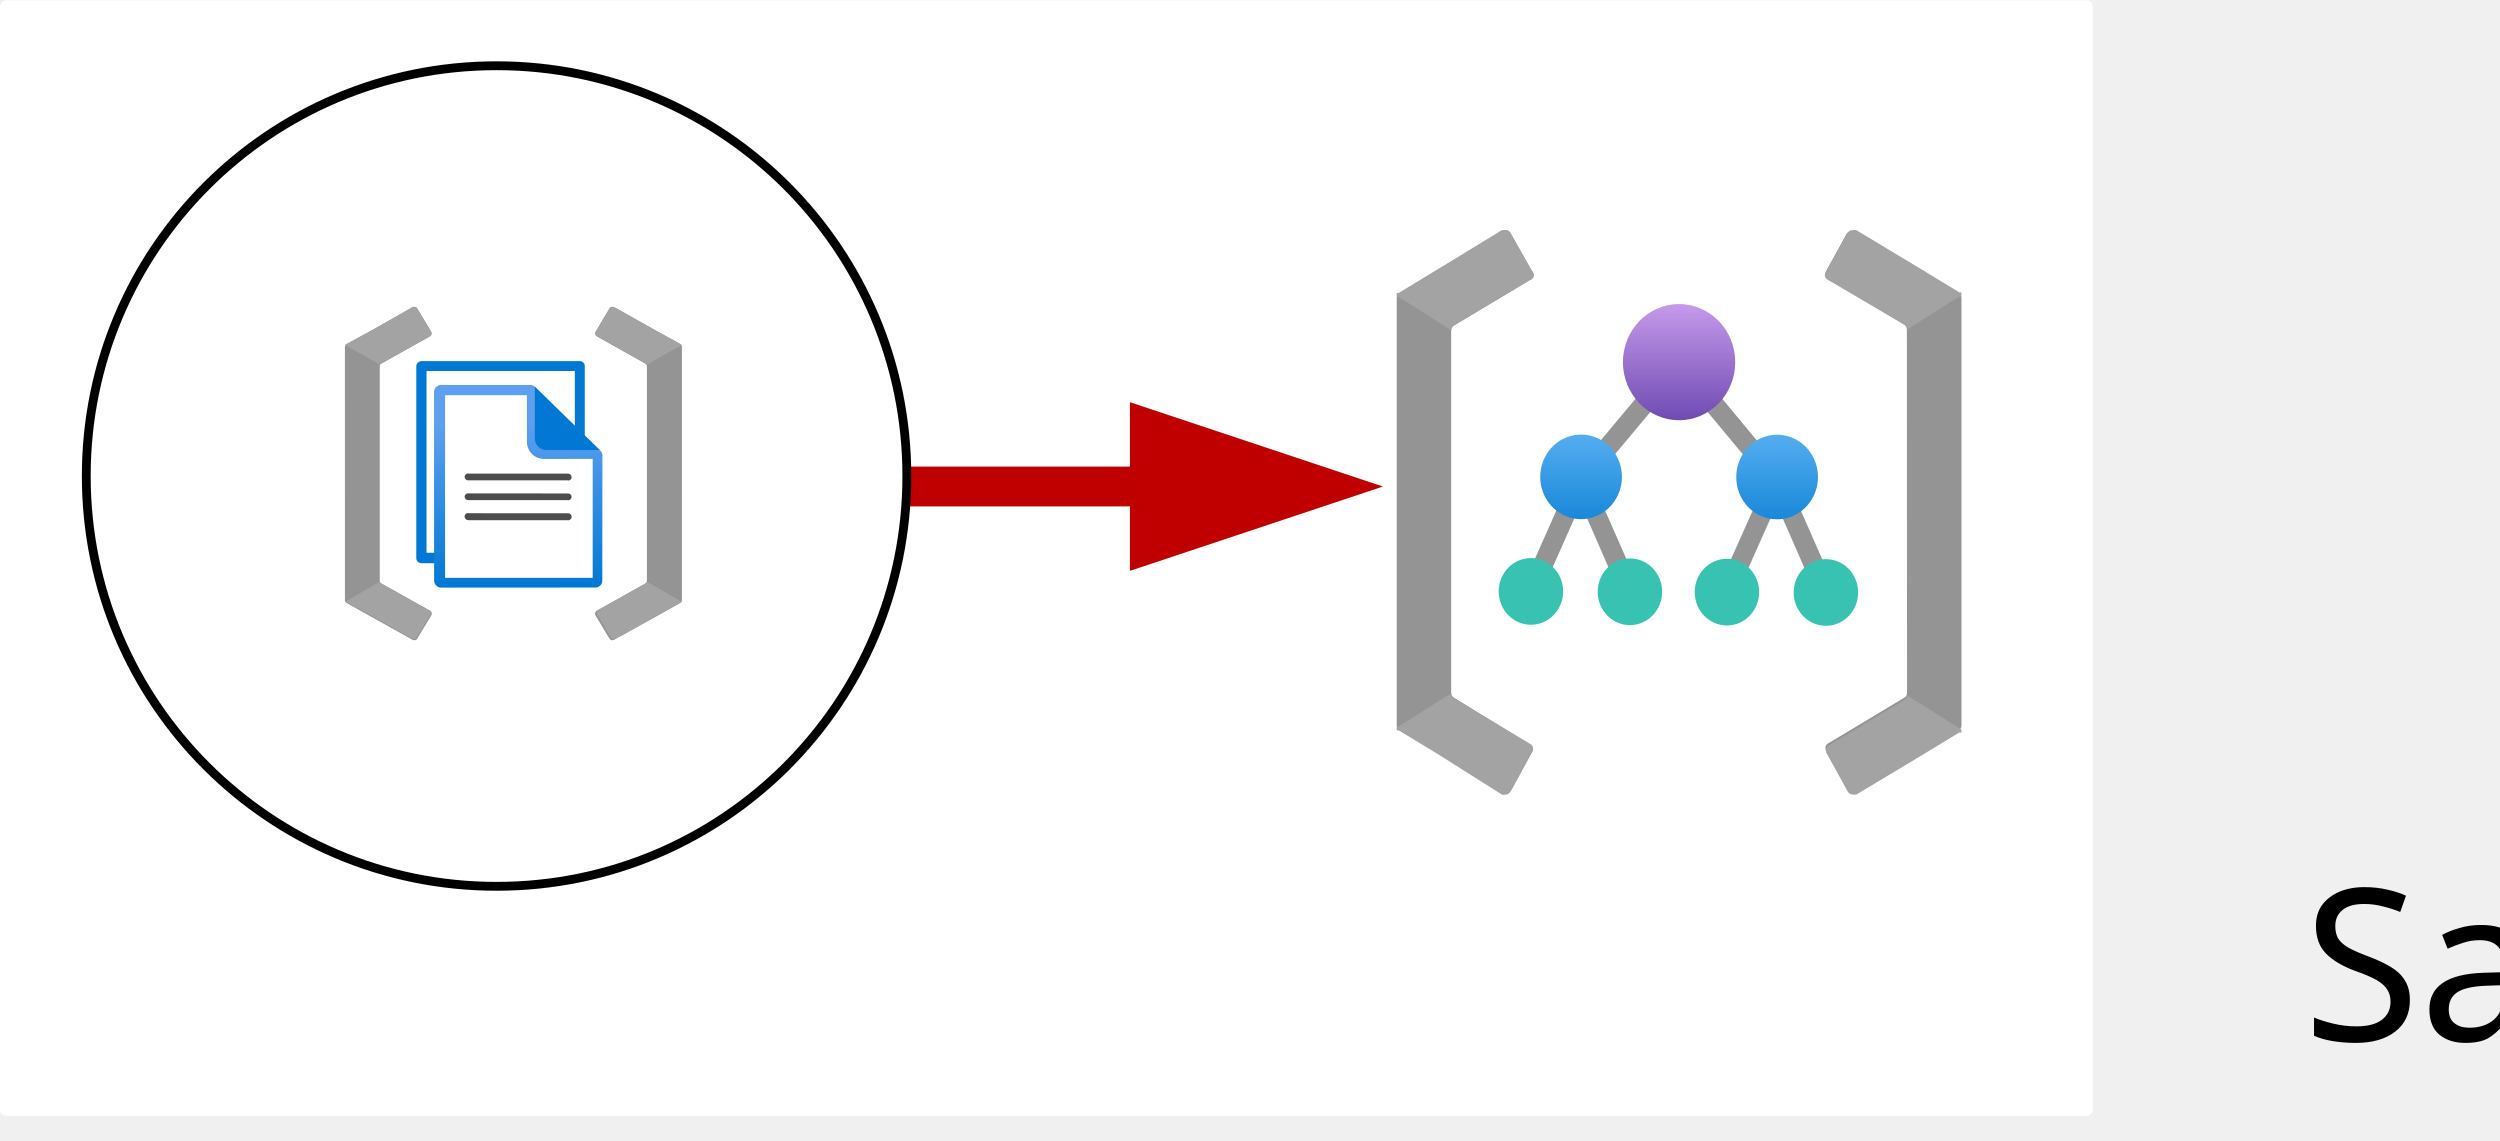
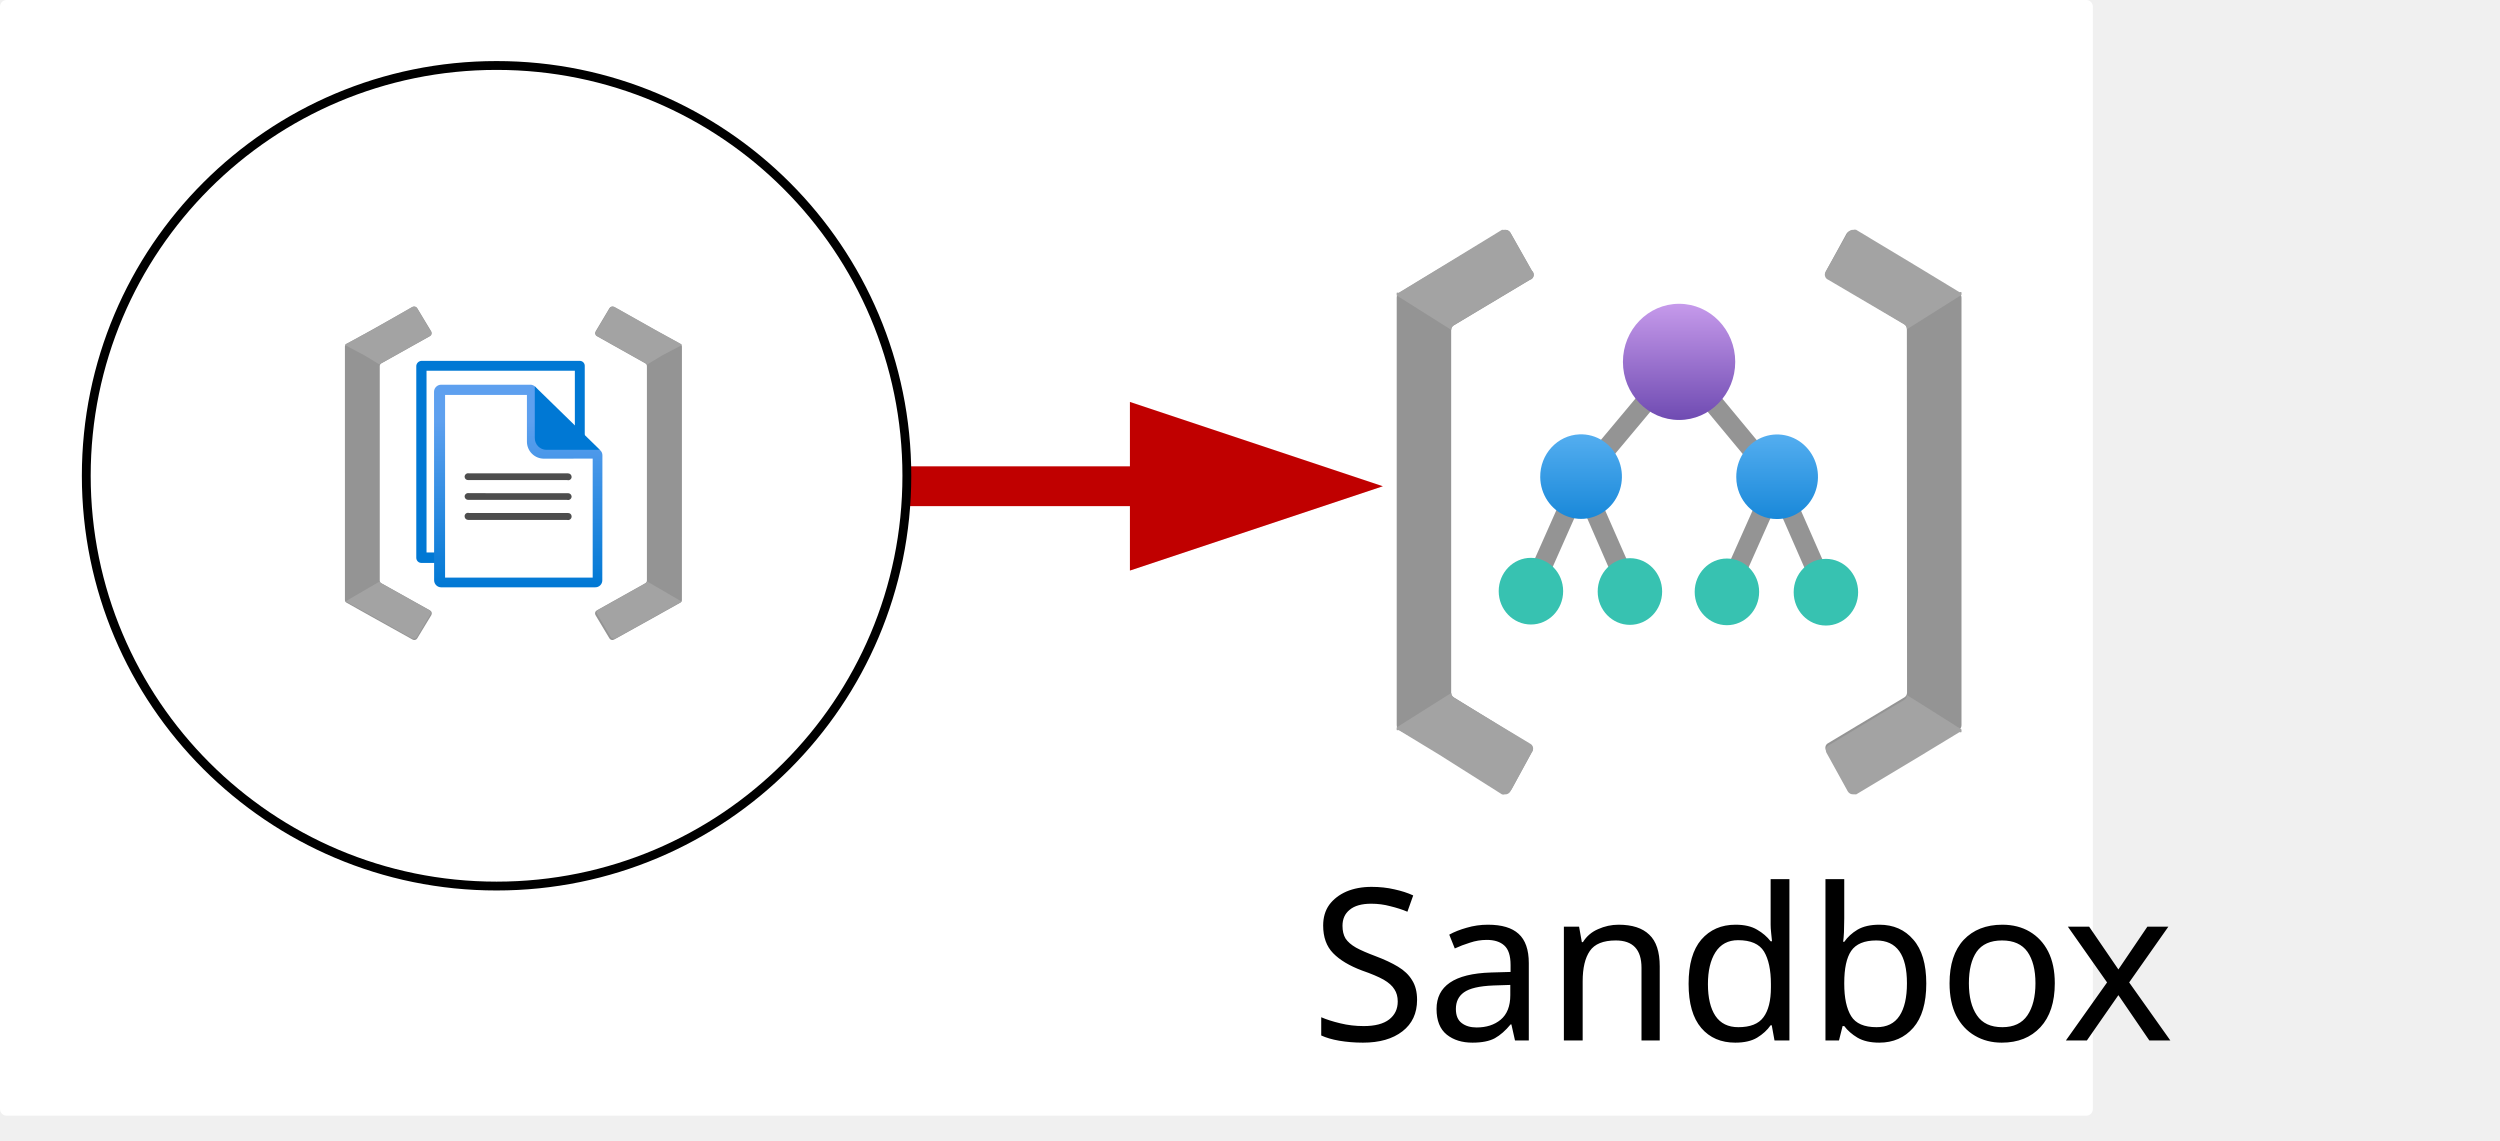
- <svg xmlns="http://www.w3.org/2000/svg" xmlns:ns1="http://schemas.microsoft.com/visio/2003/SVGExtensions/" xmlns:xlink="http://www.w3.org/1999/xlink" width="1.964in" height="0.896in" viewBox="0 0 141.419 64.488" xml:space="preserve" color-interpolation-filters="sRGB" class="st16">
-   <ns1:documentProperties ns1:langID="19465" ns1:metric="true" ns1:viewMarkup="false" />
-   <style type="text/css">
- 	
- 		.st1 {fill:#ffffff;stroke:#ffffff;stroke-linecap:round;stroke-linejoin:round;stroke-width:0.75}
- 		.st2 {fill:#949494;stroke:none;stroke-linecap:butt;stroke-width:0.75}
- 		.st3 {fill:url(#grad0-9);stroke:none;stroke-linecap:butt;stroke-width:0.75}
- 		.st4 {fill:url(#grad0-13);stroke:none;stroke-linecap:butt;stroke-width:0.75}
- 		.st5 {fill:#37c2b1;stroke:none;stroke-linecap:butt;stroke-width:0.75}
- 		.st6 {fill:#a3a3a3;stroke:none;stroke-linecap:butt;stroke-width:0.75}
- 		.st7 {fill:none;stroke:none;stroke-linecap:round;stroke-linejoin:round;stroke-width:0.75}
- 		.st8 {fill:#000000;font-family:Calibri;font-size:1em}
- 		.st9 {marker-end:url(#mrkr13-40);stroke:#c00000;stroke-linecap:round;stroke-linejoin:round;stroke-width:2.25}
- 		.st10 {fill:#c00000;fill-opacity:1;stroke:#c00000;stroke-opacity:1;stroke-width:0.472}
- 		.st11 {fill:#ffffff;stroke:#000000;stroke-linecap:round;stroke-linejoin:round;stroke-width:0.5}
- 		.st12 {fill:#ffffff;stroke:none;stroke-linecap:butt;stroke-width:0.75}
- 		.st13 {fill:#0078d4;stroke:none;stroke-linecap:butt;stroke-width:0.75}
- 		.st14 {fill:url(#grad0-54);stroke:none;stroke-linecap:butt;stroke-width:0.75}
- 		.st15 {fill:#4d4d4d;stroke:none;stroke-linecap:butt;stroke-width:0.75}
- 		.st16 {fill:none;fill-rule:evenodd;font-size:12px;overflow:visible;stroke-linecap:square;stroke-miterlimit:3}
- 	
- 	</style>
+ <svg xmlns="http://www.w3.org/2000/svg" xmlns:xlink="http://www.w3.org/1999/xlink" width="188.559" height="85.984" class="st16" color-interpolation-filters="sRGB" viewBox="0 0 141.419 64.488" xml:space="preserve">
+   <style type="text/css">.st1,.st2{stroke-width:.75}.st1{fill:#fff;stroke:#fff;stroke-linecap:round;stroke-linejoin:round}.st2{fill:#949494;stroke:none}.st2,.st3,.st4,.st5,.st6{stroke-linecap:butt}.st3,.st4,.st5,.st6,.st7{stroke:none;stroke-width:.75}.st3{fill:url(#grad0-9)}.st4{fill:url(#grad0-13)}.st5{fill:#37c2b1}.st6{fill:#a3a3a3}.st7{fill:none;stroke-linecap:round;stroke-linejoin:round}.st8{fill:#000;font-family:Calibri;font-size:1em}.st10,.st9{stroke:#c00000}.st9{marker-end:url(#mrkr13-40);stroke-linecap:round;stroke-linejoin:round;stroke-width:2.25}.st10{fill:#c00000;fill-opacity:1;stroke-opacity:1;stroke-width:.472}.st11{stroke:#000;stroke-linecap:round;stroke-linejoin:round;stroke-width:.5}.st11,.st12{fill:#fff}.st12,.st13,.st14,.st15{stroke:none;stroke-linecap:butt;stroke-width:.75}.st13{fill:#0078d4}.st14{fill:url(#grad0-54)}.st15{fill:#4d4d4d}.st16{fill:none;fill-rule:evenodd;font-size:12px;overflow:visible;stroke-linecap:square;stroke-miterlimit:3}</style>
  <defs id="Patterns_And_Gradients">
-     <linearGradient id="grad0-9" x1="0" y1="0" x2="1" y2="0" gradientTransform="rotate(90 0.5 0.5)">
+     <linearGradient id="grad0-9" x1="0" x2="1" y1="0" y2="0" gradientTransform="rotate(90 0.5 0.5)">
      <stop offset="0" stop-color="#c69aeb" stop-opacity="1" />
      <stop offset="1" stop-color="#6f4bb2" stop-opacity="1" />
    </linearGradient>
-     <linearGradient id="grad0-13" x1="0" y1="0" x2="1" y2="0" gradientTransform="rotate(90 0.5 0.5)">
+     <linearGradient id="grad0-13" x1="0" x2="1" y1="0" y2="0" gradientTransform="rotate(90 0.5 0.5)">
      <stop offset="0" stop-color="#54aef0" stop-opacity="1" />
      <stop offset="1" stop-color="#1988d9" stop-opacity="1" />
    </linearGradient>
-     <linearGradient id="grad0-54" x1="0" y1="0" x2="1" y2="0" gradientTransform="rotate(-90.07223 0.5 0.5)">
+     <linearGradient id="grad0-54" x1="0" x2="1" y1="0" y2="0" gradientTransform="rotate(-90.07223 0.5 0.5)">
      <stop offset="0" stop-color="#0078d4" stop-opacity="1" />
-       <stop offset="0.82" stop-color="#5ea0ef" stop-opacity="1" />
+       <stop offset=".82" stop-color="#5ea0ef" stop-opacity="1" />
    </linearGradient>
  </defs>
  <defs id="Markers">
    <g id="lend13">
-       <path d="M 3 1 L 0 0 L 3 -1 L 3 1 " style="stroke:none" />
+       <path style="stroke:none" d="M 3 1 L 0 0 L 3 -1 L 3 1" />
    </g>
-     <marker id="mrkr13-40" class="st10" ns1:arrowType="13" ns1:arrowSize="2" ns1:setback="6.36" refX="-6.36" orient="auto" markerUnits="strokeWidth" overflow="visible">
-       <use xlink:href="#lend13" transform="scale(-2.12,-2.12) " />
+     <marker id="mrkr13-40" class="st10" markerUnits="strokeWidth" orient="auto" overflow="visible" refX="-6.36">
+       <use transform="scale(-2.12,-2.12)" xlink:href="#lend13" />
    </marker>
  </defs>
-   <g ns1:mID="0" ns1:index="1" ns1:groupContext="foregroundPage">
-     <ns1:pageProperties ns1:drawingScale="0.0393701" ns1:pageScale="0.0393701" ns1:drawingUnits="24" ns1:shadowOffsetX="8.50394" ns1:shadowOffsetY="-8.50394" />
-     <g id="shape1067-1" ns1:mID="1067" ns1:groupContext="shape" transform="translate(0.375,-1.75046)">
-       <rect x="0" y="2.125" width="117.638" height="62.362" class="st1" />
+   <g>
+     <g id="shape1067-1" transform="translate(0.375,-1.75046)">
+       <rect width="117.638" height="62.362" x="0" y="2.125" class="st1" />
    </g>
-     <g id="group1014-3" transform="translate(79.0026,-19.54)" ns1:mID="1014" ns1:groupContext="group">
-       <g id="shape1015-4" ns1:mID="1015" ns1:groupContext="shape" transform="translate(7.10934,-11.2144)">
-         <ns1:userDefs>
-           <ns1:ud ns1:nameU="msvDisableCustomConnectionPoints" ns1:prompt="" ns1:val="VT0(1):5" />
-         </ns1:userDefs>
-         <path d="M17.68 64 L14.86 57.58 L8.87 50.35 L2.84 57.56 L0 63.96 L1 64.45 L3.31 59.24 L5.58 64.45 L6.6 63.98 L3.96         57.97 L8.87 52.1 L13.76 57.99 L11.09 63.98 L12.08 64.47 L14.39 59.28 L16.67 64.49 L17.68 64 Z" class="st2" />
+     <g id="group1014-3" transform="translate(79.0026,-19.54)">
+       <g id="shape1015-4" transform="translate(7.10934,-11.2144)">
+         <path d="M17.68 64 L14.86 57.58 L8.87 50.35 L2.84 57.56 L0 63.96 L1 64.45 L3.31 59.24 L5.58 64.45 L6.6 63.98 L3.96 57.97 L8.87 52.1 L13.76 57.99 L11.09 63.98 L12.08 64.47 L14.39 59.28 L16.67 64.49 L17.68 64 Z" class="st2" />
      </g>
-       <g id="shape1016-6" ns1:mID="1016" ns1:groupContext="shape" transform="translate(12.803,-21.1903)">
-         <ns1:userDefs>
-           <ns1:ud ns1:nameU="msvDisableCustomConnectionPoints" ns1:prompt="" ns1:val="VT0(1):5" />
-         </ns1:userDefs>
-         <ellipse cx="3.176" cy="61.201" rx="3.176" ry="3.286" class="st3" />
+       <g id="shape1016-6" transform="translate(12.803,-21.1903)">
+         <ellipse cx="3.176" cy="61.201" class="st3" rx="3.176" ry="3.286" />
      </g>
-       <g id="shape1017-10" ns1:mID="1017" ns1:groupContext="shape" transform="translate(8.12406,-15.5898)">
-         <ns1:userDefs>
-           <ns1:ud ns1:nameU="msvDisableCustomConnectionPoints" ns1:prompt="" ns1:val="VT0(1):5" />
-         </ns1:userDefs>
-         <path d="M2.22 59.7 A2.311 2.392 0 1 1 -0 62.12 A2.311 2.392 0 0 1 2.22 59.7 ZM11.09 62.12 A2.293 2.372         -180 0 0 13.38 64.49 A2.311 2.392 -180 1 0 11.09 62.12 Z" class="st4" />
+       <g id="shape1017-10" transform="translate(8.12406,-15.5898)">
+         <path d="M2.22 59.7 A2.311 2.392 0 1 1 -0 62.12 A2.311 2.392 0 0 1 2.22 59.7 ZM11.09 62.12 A2.293 2.372 -180 0 0 13.38 64.49 A2.311 2.392 -180 1 0 11.09 62.12 Z" class="st4" />
      </g>
-       <g id="group1018-14" transform="translate(5.77517,-9.56147)" ns1:mID="1018" ns1:groupContext="group">
-         <ns1:userDefs>
-           <ns1:ud ns1:nameU="msvDisableCustomConnectionPoints" ns1:prompt="" ns1:val="VT0(1):5" />
-         </ns1:userDefs>
-         <g id="shape1019-15" ns1:mID="1019" ns1:groupContext="shape" transform="translate(4.04676E-14,-0.0583388)">
-           <ns1:userDefs>
-             <ns1:ud ns1:nameU="msvDisableCustomConnectionPoints" ns1:prompt="" ns1:val="VT0(1):5" />
-           </ns1:userDefs>
-           <ellipse cx="1.823" cy="62.601" rx="1.823" ry="1.886" class="st5" />
+       <g id="group1018-14" transform="translate(5.77517,-9.56147)">
+         <g id="shape1019-15" transform="translate(4.04676E-14,-0.0583388)">
+           <ellipse cx="1.823" cy="62.601" class="st5" rx="1.823" ry="1.886" />
        </g>
-         <g id="shape1020-17" ns1:mID="1020" ns1:groupContext="shape" transform="translate(5.59975,-0.0388925)">
-           <ns1:userDefs>
-             <ns1:ud ns1:nameU="msvDisableCustomConnectionPoints" ns1:prompt="" ns1:val="VT0(1):5" />
-           </ns1:userDefs>
-           <ellipse cx="1.823" cy="62.601" rx="1.823" ry="1.886" class="st5" />
+         <g id="shape1020-17" transform="translate(5.59975,-0.0388925)">
+           <ellipse cx="1.823" cy="62.601" class="st5" rx="1.823" ry="1.886" />
        </g>
-         <g id="group1021-19" transform="translate(11.0867,0)" ns1:mID="1021" ns1:groupContext="group">
-           <ns1:userDefs>
-             <ns1:ud ns1:nameU="msvDisableCustomConnectionPoints" ns1:prompt="" ns1:val="VT0(1):5" />
-           </ns1:userDefs>
-           <g id="shape1022-20" ns1:mID="1022" ns1:groupContext="shape" transform="translate(4.59632E-14,-0.0194463)">
-             <ns1:userDefs>
-               <ns1:ud ns1:nameU="msvDisableCustomConnectionPoints" ns1:prompt="" ns1:val="VT0(1):5" />
-             </ns1:userDefs>
-             <ellipse cx="1.823" cy="62.601" rx="1.823" ry="1.886" class="st5" />
+         <g id="group1021-19" transform="translate(11.0867,0)">
+           <g id="shape1022-20" transform="translate(4.59632E-14,-0.0194463)">
+             <ellipse cx="1.823" cy="62.601" class="st5" rx="1.823" ry="1.886" />
          </g>
-           <g id="shape1023-22" ns1:mID="1023" ns1:groupContext="shape" transform="translate(5.59975,-1.42109E-14)">
-             <ns1:userDefs>
-               <ns1:ud ns1:nameU="msvDisableCustomConnectionPoints" ns1:prompt="" ns1:val="VT0(1):5" />
-             </ns1:userDefs>
-             <ellipse cx="1.823" cy="62.601" rx="1.823" ry="1.886" class="st5" />
+           <g id="shape1023-22" transform="translate(5.59975,-1.42109E-14)">
+             <ellipse cx="1.823" cy="62.601" class="st5" rx="1.823" ry="1.886" />
          </g>
        </g>
      </g>
-       <g id="shape1024-24" ns1:mID="1024" ns1:groupContext="shape" transform="translate(0.00630781,-0.162375)">
-         <ns1:userDefs>
-           <ns1:ud ns1:nameU="msvDisableCustomConnectionPoints" ns1:prompt="" ns1:val="VT0(1):5" />
-         </ns1:userDefs>
-         <path d="M0 60.73 a0.301 0.311 -180 0 0 0.15 0.272 L2.31 62.24 L6.07 64.46 a0.338 0.35 -180 0 0         0.432 -0.117 L7.65 62.24 a0.282 0.292 -180 0 0 -0.113 -0.428 L3.23 59.15 a0.301         0.311 0 0 1 -0.15 -0.272 L3.08 38.38 a0.301 0.311 0 0 1 0.15 -0.272 L7.54 35.53         a0.282 0.292 -180 0 0 0.113 -0.506 L6.43 32.86 a0.338 0.35 -180 0 0 -0.432 -0.117         L2.39 34.9 L0.15 36.26 a0.301 0.311 -180 0 0 -0.15 0.272 L0 60.73 Z" class="st2" />
+       <g id="shape1024-24" transform="translate(0.00630781,-0.162375)">
+         <path d="M0 60.73 a0.301 0.311 -180 0 0 0.15 0.272 L2.31 62.24 L6.07 64.46 a0.338 0.35 -180 0 0 0.432 -0.117 L7.65 62.24 a0.282 0.292 -180 0 0 -0.113 -0.428 L3.23 59.15 a0.301 0.311 0 0 1 -0.15 -0.272 L3.08 38.38 a0.301 0.311 0 0 1 0.15 -0.272 L7.54 35.53 a0.282 0.292 -180 0 0 0.113 -0.506 L6.43 32.86 a0.338 0.35 -180 0 0 -0.432 -0.117 L2.39 34.9 L0.15 36.26 a0.301 0.311 -180 0 0 -0.15 0.272 L0 60.73 Z" class="st2" />
      </g>
-       <g id="shape1025-26" ns1:mID="1025" ns1:groupContext="shape">
-         <ns1:userDefs>
-           <ns1:ud ns1:nameU="msvDisableCustomConnectionPoints" ns1:prompt="" ns1:val="VT0(1):5" />
-         </ns1:userDefs>
-         <path d="M7.65 34.86 L6.43 32.7 a0.338 0.35 -180 0 0 -0.319 -0.156 L5.96 32.54 L2.36 34.74 L0.12 36.1         a0.188 0.194 -180 0 0 -0.113 2.98428E-13 a0.451 0.467 -180 0 0 -4.4964E-14 0.156 L3.09         38.2 a0.301 0.311 0 0 1 0.15 -0.272 L7.54 35.36 a0.282 0.292 -180 0 0 0.113 -0.506         ZM7.65 62.08 L6.43 64.32 a0.338 0.35 0 0 1 -0.319 0.156 a0.225 0.233 0 0 1 -0.15         1.42109E-14 L2.36 62.2 L0.12 60.84 a0.188 0.194 0 0 1 -0.113 7.10543E-15 a0.451 0.467         0 0 1 0 -0.156 L3.09 58.74 a0.301 0.311 -180 0 0 0.15 0.272 L7.54 61.6 a0.301 0.311         0 0 1 0.113 0.486 Z" class="st6" />
+       <g id="shape1025-26">
+         <path d="M7.65 34.86 L6.43 32.7 a0.338 0.35 -180 0 0 -0.319 -0.156 L5.96 32.54 L2.36 34.74 L0.12 36.1 a0.188 0.194 -180 0 0 -0.113 2.98428E-13 a0.451 0.467 -180 0 0 -4.4964E-14 0.156 L3.09 38.2 a0.301 0.311 0 0 1 0.15 -0.272 L7.54 35.36 a0.282 0.292 -180 0 0 0.113 -0.506 ZM7.65 62.08 L6.43 64.32 a0.338 0.35 0 0 1 -0.319 0.156 a0.225 0.233 0 0 1 -0.15 1.42109E-14 L2.36 62.2 L0.12 60.84 a0.188 0.194 0 0 1 -0.113 7.10543E-15 a0.451 0.467 0 0 1 0 -0.156 L3.09 58.74 a0.301 0.311 -180 0 0 0.15 0.272 L7.54 61.6 a0.301 0.311 0 0 1 0.113 0.486 Z" class="st6" />
      </g>
-       <g id="shape1026-28" ns1:mID="1026" ns1:groupContext="shape" transform="translate(24.2643,-0.104036)">
-         <ns1:userDefs>
-           <ns1:ud ns1:nameU="msvDisableCustomConnectionPoints" ns1:prompt="" ns1:val="VT0(1):5" />
-         </ns1:userDefs>
-         <path d="M7.69 36.48 a0.301 0.311 -180 0 0 -0.15 -0.272 L5.38 34.96 L1.62 32.74 a0.338 0.35 -180         0 0 -0.432 0.117 L0.04 34.96 a0.282 0.292 -180 0 0 0.113 0.428 L4.45 37.98 a0.301         0.311 0 0 1 0.15 0.272 L4.61 58.82 a0.301 0.311 0 0 1 -0.15 0.272 L0.15 61.68 a0.282         0.292 -180 0 0 -0.113 0.428 L1.26 64.34 a0.338 0.35 -180 0 0 0.432 0.117 L5.3 62.3         L7.54 60.94 a0.301 0.311 -180 0 0 0.15 -0.272 L7.69 36.48 Z" class="st2" />
+       <g id="shape1026-28" transform="translate(24.2643,-0.104036)">
+         <path d="M7.69 36.48 a0.301 0.311 -180 0 0 -0.15 -0.272 L5.38 34.96 L1.62 32.74 a0.338 0.35 -180 0 0 -0.432 0.117 L0.04 34.96 a0.282 0.292 -180 0 0 0.113 0.428 L4.45 37.98 a0.301 0.311 0 0 1 0.15 0.272 L4.61 58.82 a0.301 0.311 0 0 1 -0.15 0.272 L0.15 61.68 a0.282 0.292 -180 0 0 -0.113 0.428 L1.26 64.34 a0.338 0.35 -180 0 0 0.432 0.117 L5.3 62.3 L7.54 60.94 a0.301 0.311 -180 0 0 0.15 -0.272 L7.69 36.48 Z" class="st2" />
      </g>
-       <g id="shape1027-30" ns1:mID="1027" ns1:groupContext="shape" transform="translate(24.2283,-0.0133458)">
-         <ns1:userDefs>
-           <ns1:ud ns1:nameU="msvDisableCustomConnectionPoints" ns1:prompt="" ns1:val="VT0(1):5" />
-         </ns1:userDefs>
-         <path d="M0.07 62.1 L1.3 64.33 a0.338 0.35 -180 0 0 0.319 0.156 L1.77 64.49 L5.37 62.33 L7.61 60.97 a0.188         0.194 -180 0 0 0.113 -7.10543E-15 a0.451 0.467 -180 0 0 1.15463E-14 -0.156 L4.64 58.87         a0.301 0.311 0 0 1 -0.15 0.272 L0.19 61.73 a0.282 0.292 -180 0 0 -0.113 0.369         ZM0.07 34.87 L1.3 32.71 a0.338 0.35 0 0 1 0.319 -0.156 a0.225 0.233 0 0 1 0.15         2.13163E-13 L5.37 34.72 L7.61 36.08 a0.188 0.194 0 0 1 0.113 1.7053E-13 a0.451 0.467         0 0 1 -1.26121E-13 0.156 L4.64 38.18 a0.301 0.311 -180 0 0 -0.15 -0.272 L0.19 35.38 a0.301         0.311 0 0 1 -0.113 -0.506 Z" class="st6" />
+       <g id="shape1027-30" transform="translate(24.2283,-0.0133458)">
+         <path d="M0.07 62.1 L1.3 64.33 a0.338 0.35 -180 0 0 0.319 0.156 L1.77 64.49 L5.37 62.33 L7.61 60.97 a0.188 0.194 -180 0 0 0.113 -7.10543E-15 a0.451 0.467 -180 0 0 1.15463E-14 -0.156 L4.64 58.87 a0.301 0.311 0 0 1 -0.15 0.272 L0.19 61.73 a0.282 0.292 -180 0 0 -0.113 0.369 ZM0.07 34.87 L1.3 32.71 a0.338 0.35 0 0 1 0.319 -0.156 a0.225 0.233 0 0 1 0.15 2.13163E-13 L5.37 34.72 L7.61 36.08 a0.188 0.194 0 0 1 0.113 1.7053E-13 a0.451 0.467 0 0 1 -1.26121E-13 0.156 L4.64 38.18 a0.301 0.311 -180 0 0 -0.15 -0.272 L0.19 35.38 a0.301 0.311 0 0 1 -0.113 -0.506 Z" class="st6" />
      </g>
    </g>
-     <g id="shape1029-32" ns1:mID="1029" ns1:groupContext="shape" transform="translate(48.9183,-0.375)">
-       <ns1:textBlock ns1:margins="rect(4,4,4,4)" ns1:tabSpace="42.5197" />
-       <ns1:textRect cx="46.063" cy="55.635" width="92.13" height="17.706" />
-       <rect x="0" y="46.782" width="92.126" height="17.706" class="st7" />
-       <text x="25.21" y="59.23" class="st8" ns1:langID="1033">
-         <ns1:paragraph ns1:horizAlign="1" />
-         <ns1:tabList />Sandbox</text>
+     <g id="shape1029-32" transform="translate(48.9183,-0.375)">
+       <rect width="92.126" height="17.706" x="0" y="46.782" class="st7" />
+       <text x="25.21" y="59.23" class="st8">Sandbox</text>
    </g>
-     <g id="shape1048-35" ns1:mID="1048" ns1:groupContext="shape" transform="translate(50.3968,-36.9839)">
+     <g id="shape1048-35" transform="translate(50.3968,-36.9839)">
      <path d="M0 64.49 L13.52 64.49" class="st9" />
    </g>
-     <g id="shape1049-41" ns1:mID="1049" ns1:groupContext="shape" transform="translate(4.88006,-14.3657)">
-       <ellipse cx="23.209" cy="41.279" rx="23.209" ry="23.209" class="st11" />
+     <g id="shape1049-41" transform="translate(4.88006,-14.3657)">
+       <ellipse cx="23.209" cy="41.279" class="st11" rx="23.209" ry="23.209" />
    </g>
-     <g id="group1050-43" transform="translate(19.5118,-14.9832)" ns1:mID="1050" ns1:groupContext="group">
-       <g id="group1051-44" transform="translate(5.19584E-14,-13.3058)" ns1:mID="1051" ns1:groupContext="group">
-         <g id="shape1052-45" ns1:mID="1052" ns1:groupContext="shape" transform="translate(4.33877,-4.64918)">
-           <rect x="0" y="53.635" width="8.935" height="10.852" class="st12" />
+     <g id="group1050-43" transform="translate(19.5118,-14.9832)">
+       <g id="group1051-44" transform="translate(5.19584E-14,-13.3058)">
+         <g id="shape1052-45" transform="translate(4.33877,-4.64918)">
+           <rect width="8.935" height="10.852" x="0" y="53.635" class="st12" />
        </g>
-         <g id="shape1053-47" ns1:mID="1053" ns1:groupContext="shape" transform="translate(4.03606,-4.35769)">
-           <path d="M1.1 63.9 L0.58 63.9 L0.58 53.62 L8.97 53.62 L8.97 58.04 L9.53 58.04 L9.53 53.34 a0.28 0.28          -180 0 0 -0.28 -0.28 L0.28 53.06 a0.314 0.314 -180 0 0 -0.28 0.28 L0 64.21          a0.303 0.303 -180 0 0 0.09 0.202 a0.291 0.291 -180 0 0 0.191 0.078 L1.08          64.49 L1.1 63.9 Z" class="st13" />
+         <g id="shape1053-47" transform="translate(4.03606,-4.35769)">
+           <path d="M1.1 63.9 L0.58 63.9 L0.58 53.62 L8.97 53.62 L8.97 58.04 L9.53 58.04 L9.53 53.34 a0.28 0.28 -180 0 0 -0.28 -0.28 L0.28 53.06 a0.314 0.314 -180 0 0 -0.28 0.28 L0 64.21 a0.303 0.303 -180 0 0 0.09 0.202 a0.291 0.291 -180 0 0 0.191 0.078 L1.08 64.49 L1.1 63.9 Z" class="st13" />
        </g>
-         <g id="shape1054-49" ns1:mID="1054" ns1:groupContext="shape" transform="translate(5.12356,-3.01234)">
-           <path d="M5.35 53.15 L0.39 53.15 a0.392 0.392 -180 0 0 -0.392 0.437 L0 64.11 a0.392 0.392 -180          0 0 0.392 0.381 L9 64.49 a0.392 0.392 -180 0 0 0.381 -0.392 L9.38 57.09 a0.392          0.392 -180 0 0 -0.392 -0.392 L6.14 56.7 a0.392 0.392 0 0 1 -0.392 -0.392 L5.75          53.59 a0.381 0.381 -180 0 0 -0.404 -0.437 Z" class="st12" />
+         <g id="shape1054-49" transform="translate(5.12356,-3.01234)">
+           <path d="M5.35 53.15 L0.39 53.15 a0.392 0.392 -180 0 0 -0.392 0.437 L0 64.11 a0.392 0.392 -180 0 0 0.392 0.381 L9 64.49 a0.392 0.392 -180 0 0 0.381 -0.392 L9.38 57.09 a0.392 0.392 -180 0 0 -0.392 -0.392 L6.14 56.7 a0.392 0.392 0 0 1 -0.392 -0.392 L5.75 53.59 a0.381 0.381 -180 0 0 -0.404 -0.437 Z" class="st12" />
        </g>
-         <g id="shape1055-51" ns1:mID="1055" ns1:groupContext="shape" transform="translate(5.04508,-2.9787)">
-           <path d="M5.25 53.61 L5.25 56.25 a0.964 0.964 -180 0 0 0.975 0.964 L8.97 57.21 L8.97 63.94 L0.62          63.94 L0.62 53.61 L5.25 53.61 ZM5.44 53.03 L0.41 53.03 a0.404 0.404 -180 0 0 -0.415 0.392          L0 64.1 a0.404 0.404 -180 0 0 0.404 0.392 L9.11 64.49 a0.392 0.392 -180 0 0 0.404          -0.392 L9.52 57.02 a0.381 0.381 -180 0 0 -0.404 -0.381 L6.23 56.64 a0.392 0.392          0 0 1 -0.392 -0.392 L5.84 53.42 a0.404 0.404 -180 0 0 -0.404 -0.392 Z" class="st14" />
+         <g id="shape1055-51" transform="translate(5.04508,-2.9787)">
+           <path d="M5.25 53.61 L5.25 56.25 a0.964 0.964 -180 0 0 0.975 0.964 L8.97 57.21 L8.97 63.94 L0.62 63.94 L0.62 53.61 L5.25 53.61 ZM5.44 53.03 L0.41 53.03 a0.404 0.404 -180 0 0 -0.415 0.392 L0 64.1 a0.404 0.404 -180 0 0 0.404 0.392 L9.11 64.49 a0.392 0.392 -180 0 0 0.404 -0.392 L9.52 57.02 a0.381 0.381 -180 0 0 -0.404 -0.381 L6.23 56.64 a0.392 0.392 0 0 1 -0.392 -0.392 L5.84 53.42 a0.404 0.404 -180 0 0 -0.404 -0.392 Z" class="st14" />
        </g>
-         <g id="shape1056-55" ns1:mID="1056" ns1:groupContext="shape" transform="translate(10.7404,-10.7481)">
+         <g id="shape1056-55" transform="translate(10.7404,-10.7481)">
          <path d="M3.68 64.48 L0 60.89 L0 63.81 a0.661 0.661 -180 0 0 0.661 0.673 L3.68 64.48 Z" class="st13" />
        </g>
-         <g id="shape1057-57" ns1:mID="1057" ns1:groupContext="shape" transform="translate(6.77162,-9.04401)">
-           <path d="M5.81 64.49 L0.2 64.49 a0.191 0.191 0 0 1 -0.202 -0.191 a0.202 0.202 0 0 1 0.247          -0.191 L5.85 64.11 a0.202 0.202 0 0 1 0.202 0.202 a0.191 0.191 0 0 1 -0.247          0.179 Z" class="st15" />
+         <g id="shape1057-57" transform="translate(6.77162,-9.04401)">
+           <path d="M5.81 64.49 L0.2 64.49 a0.191 0.191 0 0 1 -0.202 -0.191 a0.202 0.202 0 0 1 0.247 -0.191 L5.85 64.11 a0.202 0.202 0 0 1 0.202 0.202 a0.191 0.191 0 0 1 -0.247 0.179 Z" class="st15" />
        </g>
-         <g id="shape1058-59" ns1:mID="1058" ns1:groupContext="shape" transform="translate(6.77162,-7.92288)">
-           <path d="M5.81 64.49 L0.2 64.49 a0.202 0.202 0 0 1 -0.202 -0.202 a0.202 0.202 0 0 1 0.247          -0.179 L5.85 64.11 a0.202 0.202 0 0 1 0.202 0.191 a0.202 0.202 0 0 1 -0.247          0.191 Z" class="st15" />
+         <g id="shape1058-59" transform="translate(6.77162,-7.92288)">
+           <path d="M5.81 64.49 L0.2 64.49 a0.202 0.202 0 0 1 -0.202 -0.202 a0.202 0.202 0 0 1 0.247 -0.179 L5.85 64.11 a0.202 0.202 0 0 1 0.202 0.191 a0.202 0.202 0 0 1 -0.247 0.191 Z" class="st15" />
        </g>
-         <g id="shape1059-61" ns1:mID="1059" ns1:groupContext="shape" transform="translate(6.77162,-6.79054)">
-           <path d="M5.81 64.49 L0.2 64.49 a0.202 0.202 0 0 1 -0.202 -0.202 a0.191 0.191 0 0 1 0.247          -0.191 L5.85 64.1 a0.191 0.191 0 0 1 0.202 0.191 a0.202 0.202 0 0 1 -0.247          0.202 Z" class="st15" />
+         <g id="shape1059-61" transform="translate(6.77162,-6.79054)">
+           <path d="M5.81 64.49 L0.2 64.49 a0.202 0.202 0 0 1 -0.202 -0.202 a0.191 0.191 0 0 1 0.247 -0.191 L5.85 64.1 a0.191 0.191 0 0 1 0.202 0.191 a0.202 0.202 0 0 1 -0.247 0.202 Z" class="st15" />
        </g>
-         <g id="shape1060-63" ns1:mID="1060" ns1:groupContext="shape">
-           <path d="M0 62.23 a0.168 0.168 -180 0 0 0.101 0.157 L1.48 63.16 L3.83 64.47 a0.191 0.191 -180          0 0 0.258 -0.067 L4.89 63.08 a0.191 0.191 -180 0 0 -0.067 -0.258 L2.06 61.28 a0.179          0.179 0 0 1 -0.09 -0.157 L1.97 49 a0.179 0.179 0 0 1 0.09 -0.157 L4.82          47.3 a0.191 0.191 -180 0 0 0.067 -0.258 L4.09 45.72 a0.191 0.191 -180 0 0 -0.258          -0.067 L1.52 46.95 L0.1 47.74 a0.168 0.168 -180 0 0 -0.101 0.157 L0 62.23 Z" class="st2" />
+         <g id="shape1060-63">
+           <path d="M0 62.23 a0.168 0.168 -180 0 0 0.101 0.157 L1.48 63.16 L3.83 64.47 a0.191 0.191 -180 0 0 0.258 -0.067 L4.89 63.08 a0.191 0.191 -180 0 0 -0.067 -0.258 L2.06 61.28 a0.179 0.179 0 0 1 -0.09 -0.157 L1.97 49 a0.179 0.179 0 0 1 0.09 -0.157 L4.82 47.3 a0.191 0.191 -180 0 0 0.067 -0.258 L4.09 45.72 a0.191 0.191 -180 0 0 -0.258 -0.067 L1.52 46.95 L0.1 47.74 a0.168 0.168 -180 0 0 -0.101 0.157 L0 62.23 Z" class="st2" />
        </g>
-         <g id="shape1061-65" ns1:mID="1061" ns1:groupContext="shape" transform="translate(0,-15.5802)">
-           <path d="M1.96 64.49 a0.146 0.146 0 0 1 0.078 -0.067 L4.79 62.88 a0.191 0.191 -180 0 0 0.067          -0.258 L4.07 61.3 a0.213 0.213 -180 0 0 -0.269 -0.067 L1.56 62.53 L0.07 63.32 a0.191          0.191 -180 0 0 -0.067 0.067 L1.12 63.98 L1.96 64.49 Z" class="st6" />
+         <g id="shape1061-65" transform="translate(0,-15.5802)">
+           <path d="M1.96 64.49 a0.146 0.146 0 0 1 0.078 -0.067 L4.79 62.88 a0.191 0.191 -180 0 0 0.067 -0.258 L4.07 61.3 a0.213 0.213 -180 0 0 -0.269 -0.067 L1.56 62.53 L0.07 63.32 a0.191 0.191 -180 0 0 -0.067 0.067 L1.12 63.98 L1.96 64.49 Z" class="st6" />
        </g>
-         <g id="shape1062-67" ns1:mID="1062" ns1:groupContext="shape" transform="translate(0.0112113,-0.0700342)">
-           <path d="M4.78 62.89 L2.03 61.35 a0.224 0.224 0 0 1 -0.09 -0.09 L0 62.39 L0.06 62.39 L1.45 63.16          L3.79 64.47 a0.213 0.213 -180 0 0 0.269 -0.067 L4.84 63.08 a0.191 0.191 -180          0 0 -0.067 -0.191 Z" class="st6" />
+         <g id="shape1062-67" transform="translate(0.0112113,-0.0700342)">
+           <path d="M4.78 62.89 L2.03 61.35 a0.224 0.224 0 0 1 -0.09 -0.09 L0 62.39 L0.06 62.39 L1.45 63.16 L3.79 64.47 a0.213 0.213 -180 0 0 0.269 -0.067 L4.84 63.08 a0.191 0.191 -180 0 0 -0.067 -0.191 Z" class="st6" />
        </g>
-         <g id="shape1063-69" ns1:mID="1063" ns1:groupContext="shape" transform="translate(14.1521,0)">
-           <path d="M4.91 62.23 a0.168 0.168 0 0 1 -0.101 0.157 L3.43 63.16 L1.07 64.47 a0.191 0.191 0          0 1 -0.258 -0.067 L0.02 63.08 a0.191 0.191 0 0 1 0.067 -0.258 L2.84 61.28 a0.179          0.179 -180 0 0 0.09 -0.157 L2.93 49 a0.179 0.179 -180 0 0 -0.09 -0.157          L0.09 47.3 a0.191 0.191 0 0 1 -0.067 -0.258 L0.81 45.72 a0.191 0.191 0 0 1 0.258          -0.067 L3.38 46.95 L4.81 47.74 a0.168 0.168 0 0 1 0.101 0.157 L4.91 62.23 Z" class="st2" />
+         <g id="shape1063-69" transform="translate(14.1521,0)">
+           <path d="M4.91 62.23 a0.168 0.168 0 0 1 -0.101 0.157 L3.43 63.16 L1.07 64.47 a0.191 0.191 0 0 1 -0.258 -0.067 L0.02 63.08 a0.191 0.191 0 0 1 0.067 -0.258 L2.84 61.28 a0.179 0.179 -180 0 0 0.09 -0.157 L2.93 49 a0.179 0.179 -180 0 0 -0.09 -0.157 L0.09 47.3 a0.191 0.191 0 0 1 -0.067 -0.258 L0.81 45.72 a0.191 0.191 0 0 1 0.258 -0.067 L3.38 46.95 L4.81 47.74 a0.168 0.168 0 0 1 0.101 0.157 L4.91 62.23 Z" class="st2" />
        </g>
-         <g id="shape1064-71" ns1:mID="1064" ns1:groupContext="shape" transform="translate(14.1858,-15.5802)">
-           <path d="M2.91 64.49 a0.146 0.146 -180 0 0 -0.078 -0.067 L0.09 62.88 a0.191 0.191 0 0 1 -0.067          -0.258 L0.8 61.3 a0.213 0.213 0 0 1 0.269 -0.067 L3.37 62.53 L4.81 63.32 a0.191          0.191 0 0 1 0.067 0.067 L3.75 63.98 L2.91 64.49 Z" class="st6" />
+         <g id="shape1064-71" transform="translate(14.1858,-15.5802)">
+           <path d="M2.91 64.49 a0.146 0.146 -180 0 0 -0.078 -0.067 L0.09 62.88 a0.191 0.191 0 0 1 -0.067 -0.258 L0.8 61.3 a0.213 0.213 0 0 1 0.269 -0.067 L3.37 62.53 L4.81 63.32 a0.191 0.191 0 0 1 0.067 0.067 L3.75 63.98 L2.91 64.49 Z" class="st6" />
        </g>
-         <g id="shape1065-73" ns1:mID="1065" ns1:groupContext="shape" transform="translate(14.2408,-0.0700342)">
-           <path d="M0.03 62.89 L2.78 61.35 a0.224 0.224 -180 0 0 0.09 -0.09 L4.81 62.39 L3.42 63.16 L1.07          64.47 a0.213 0.213 0 0 1 -0.269 -0.067 L0.02 63.08 a0.191 0.191 0 0 1 0.011          -0.191 Z" class="st6" />
+         <g id="shape1065-73" transform="translate(14.2408,-0.0700342)">
+           <path d="M0.03 62.89 L2.78 61.35 a0.224 0.224 -180 0 0 0.09 -0.09 L4.81 62.39 L3.42 63.16 L1.07 64.47 a0.213 0.213 0 0 1 -0.269 -0.067 L0.02 63.08 a0.191 0.191 0 0 1 0.011 -0.191 Z" class="st6" />
        </g>
      </g>
    </g>
  </g>
</svg>
